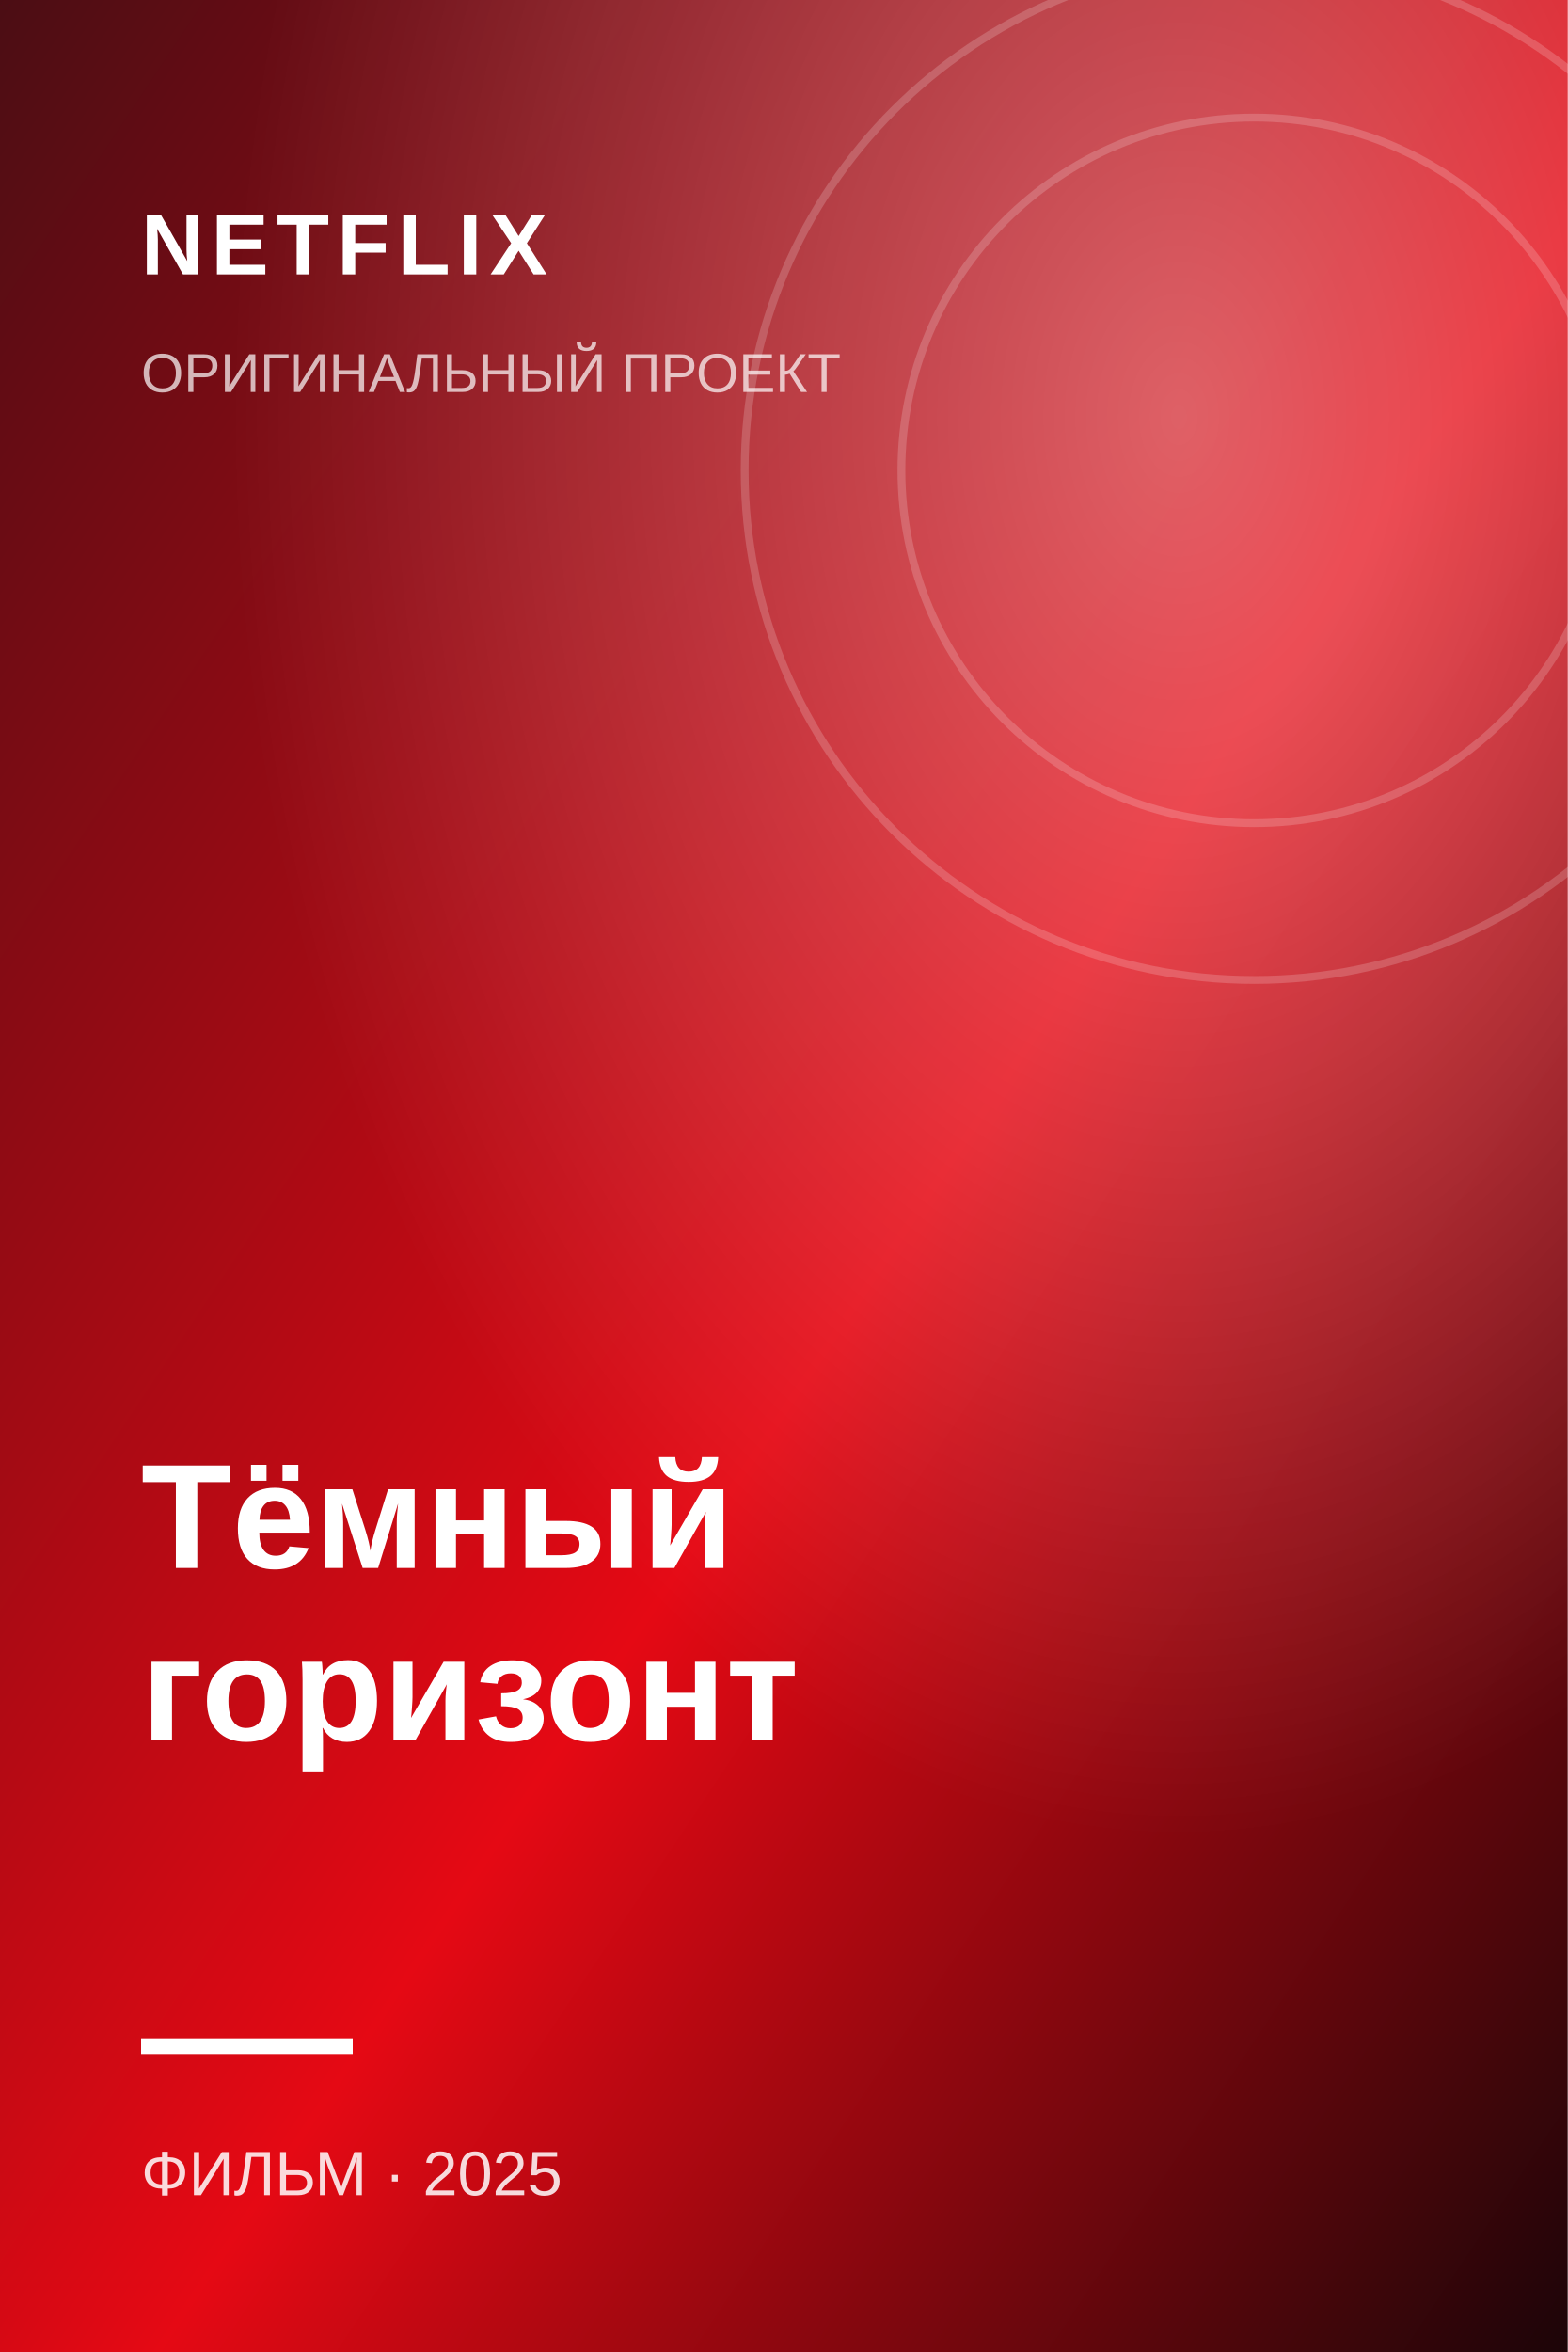
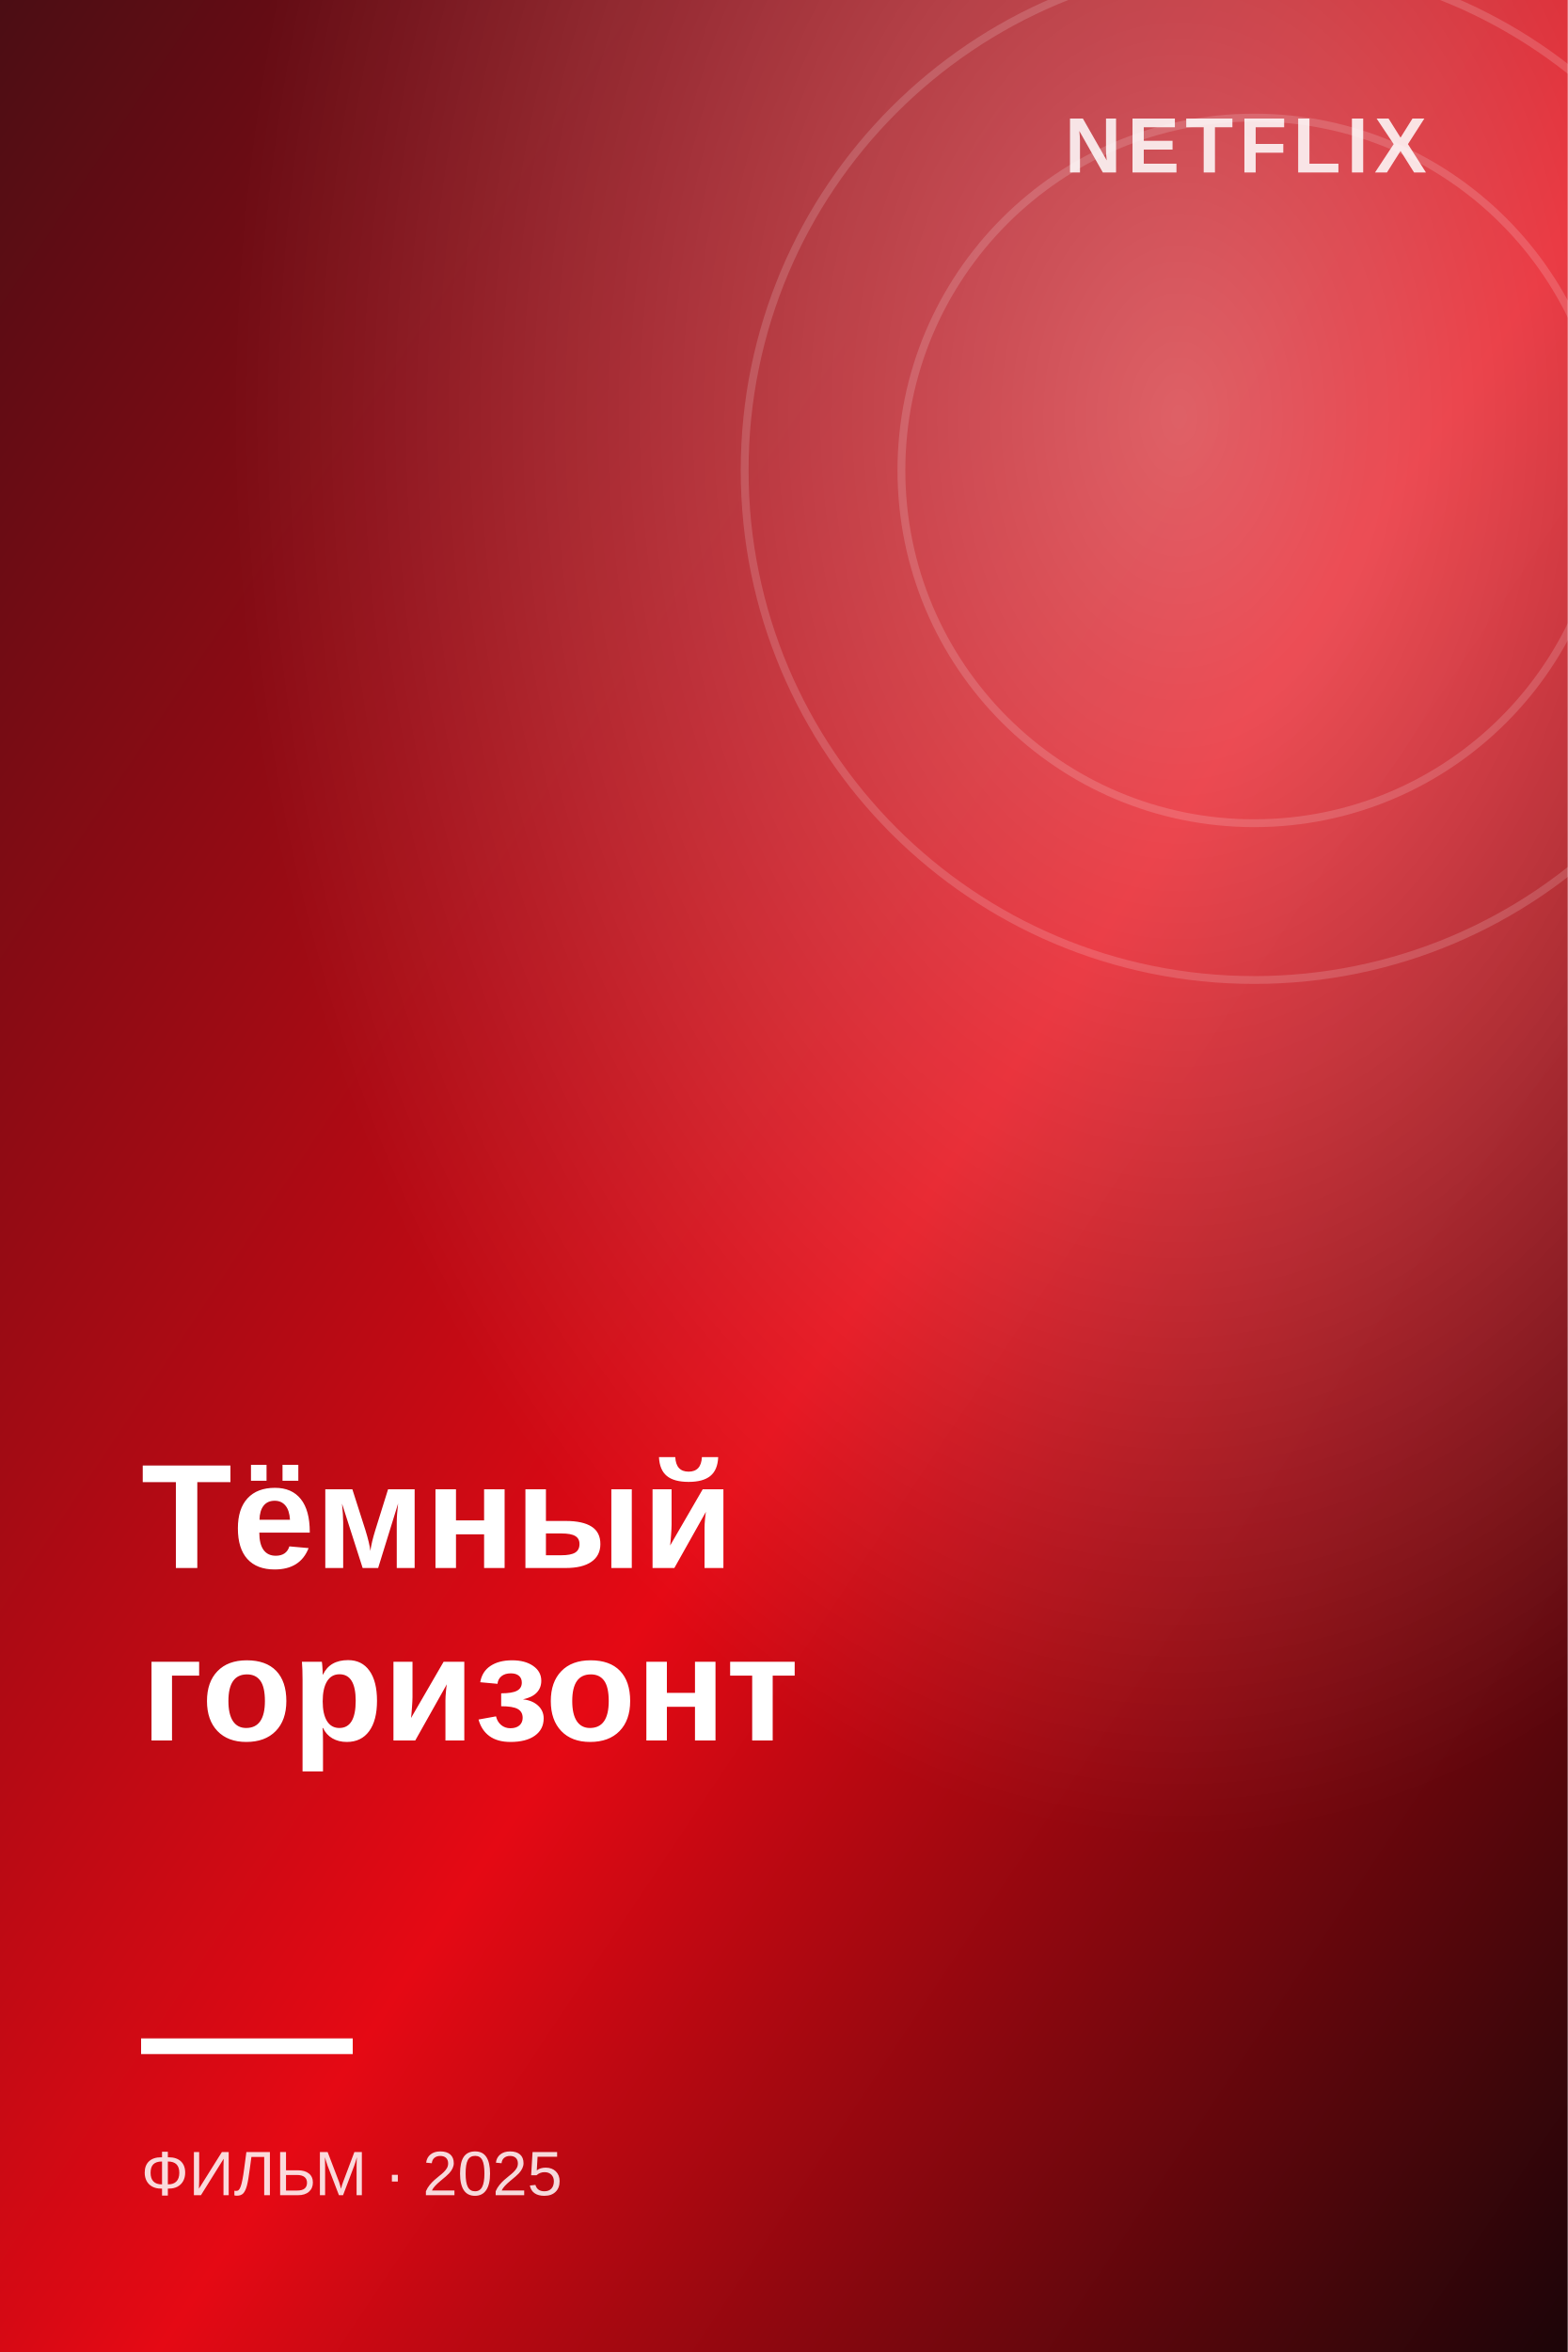
<svg xmlns="http://www.w3.org/2000/svg" width="400" height="600" viewBox="0 0 400 600">
  <defs>
    <linearGradient id="g" x1="0" y1="0" x2="1" y2="1">
      <stop offset="0" stop-color="#4a0d14" />
      <stop offset="0.55" stop-color="#e50914" />
      <stop offset="1" stop-color="#1a0508" />
    </linearGradient>
    <radialGradient id="gl" cx="0.75" cy="0.18" r="0.6">
      <stop offset="0" stop-color="#ffffff" stop-opacity="0.35" />
      <stop offset="1" stop-color="#ffffff" stop-opacity="0" />
    </radialGradient>
  </defs>
  <rect width="400" height="600" fill="url(#g)" />
  <rect width="400" height="600" fill="url(#gl)" />
-   <g opacity="0.18" fill="none" stroke="#ffffff" stroke-width="2">
+   <g opacity="0.16" fill="none" stroke="#ffffff" stroke-width="2">
    <circle cx="320" cy="120" r="90" />
    <circle cx="320" cy="120" r="130" />
  </g>
-   <text x="36" y="70" font-family="Montserrat, Arial, sans-serif" font-size="22" font-weight="900" fill="#ffffff" letter-spacing="2">NETFLIX</text>
-   <text x="36" y="100" font-family="Arial, sans-serif" font-size="14" fill="#ffffff" opacity="0.7">ОРИГИНАЛЬНЫЙ ПРОЕКТ</text>
+   <text x="364" y="44" text-anchor="end" font-family="Montserrat, Arial, sans-serif" font-size="20" font-weight="900" fill="#ffffff" opacity="0.85" letter-spacing="1.5">NETFLIX</text>
  <text x="36" y="400" font-family="Montserrat, Arial, sans-serif" font-size="38" font-weight="800" fill="#ffffff">Тёмный</text>
  <text x="36" y="444" font-family="Montserrat, Arial, sans-serif" font-size="38" font-weight="800" fill="#ffffff">горизонт</text>
+   <rect x="36" y="520" width="54" height="4" fill="#ffffff" />
  <text x="36" y="560" font-family="Arial, sans-serif" font-size="16" fill="#ffffff" opacity="0.85">ФИЛЬМ · 2025</text>
-   <rect x="36" y="520" width="54" height="4" fill="#ffffff" />
</svg>
